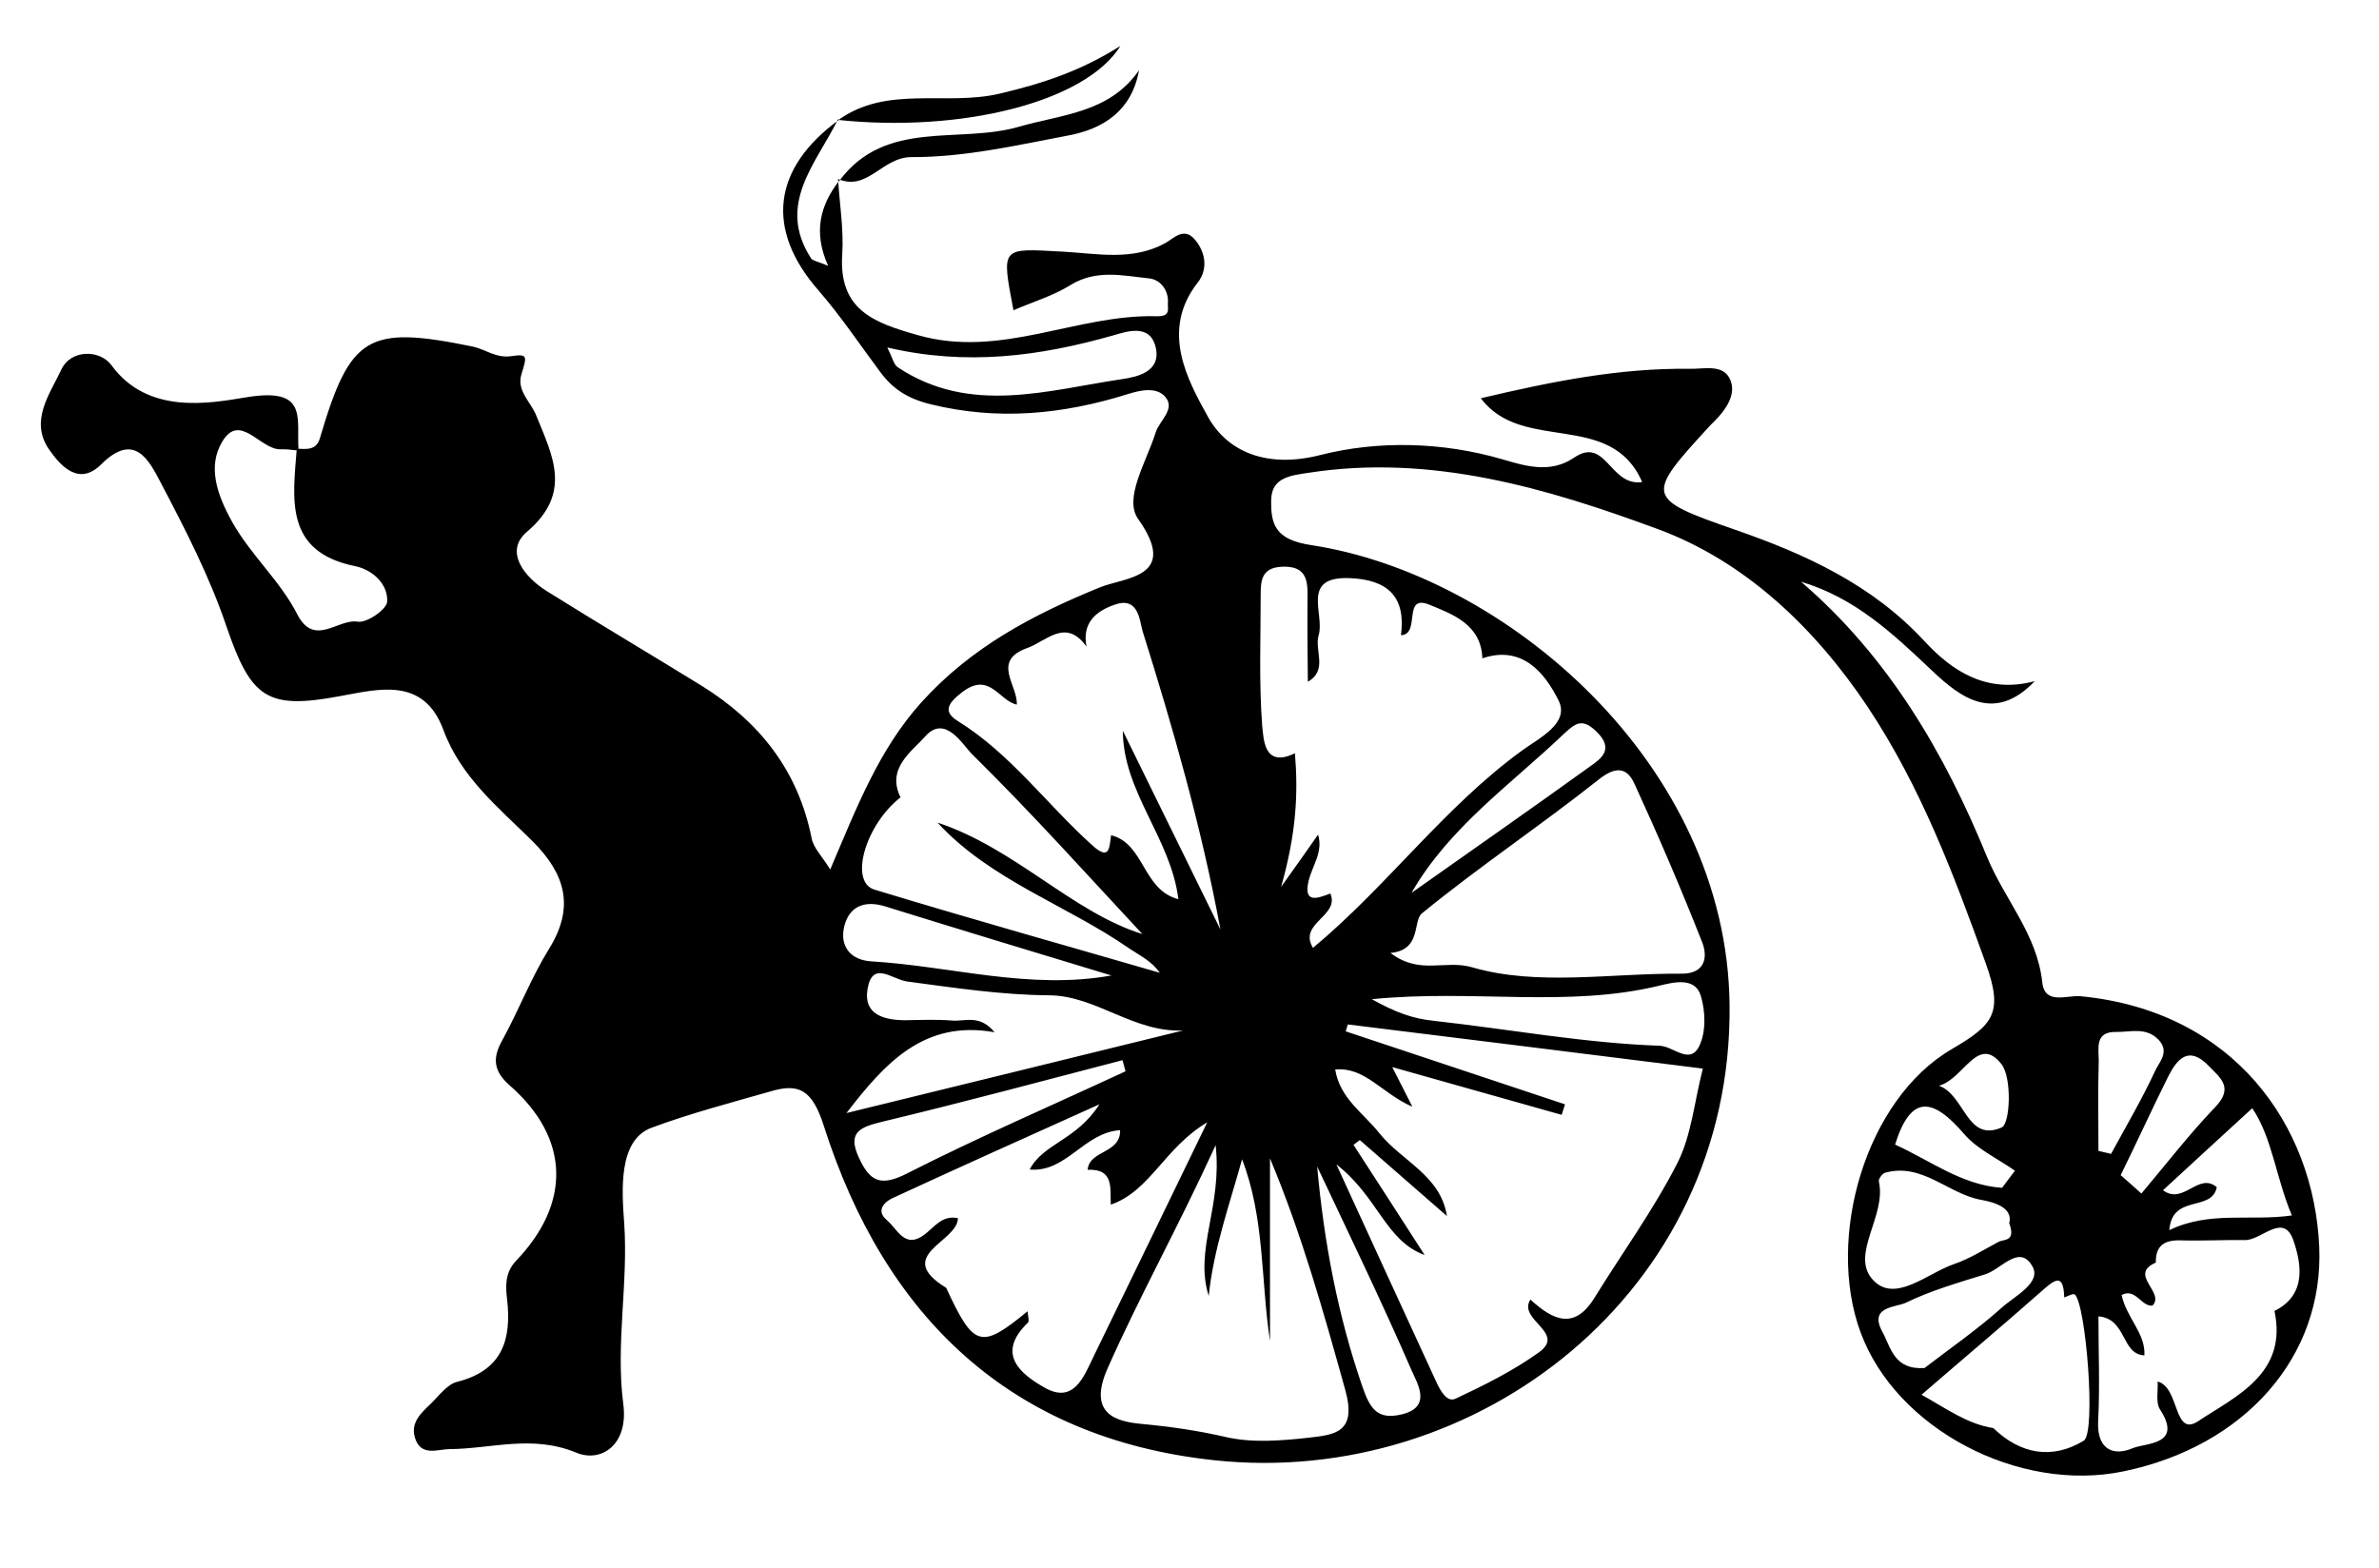
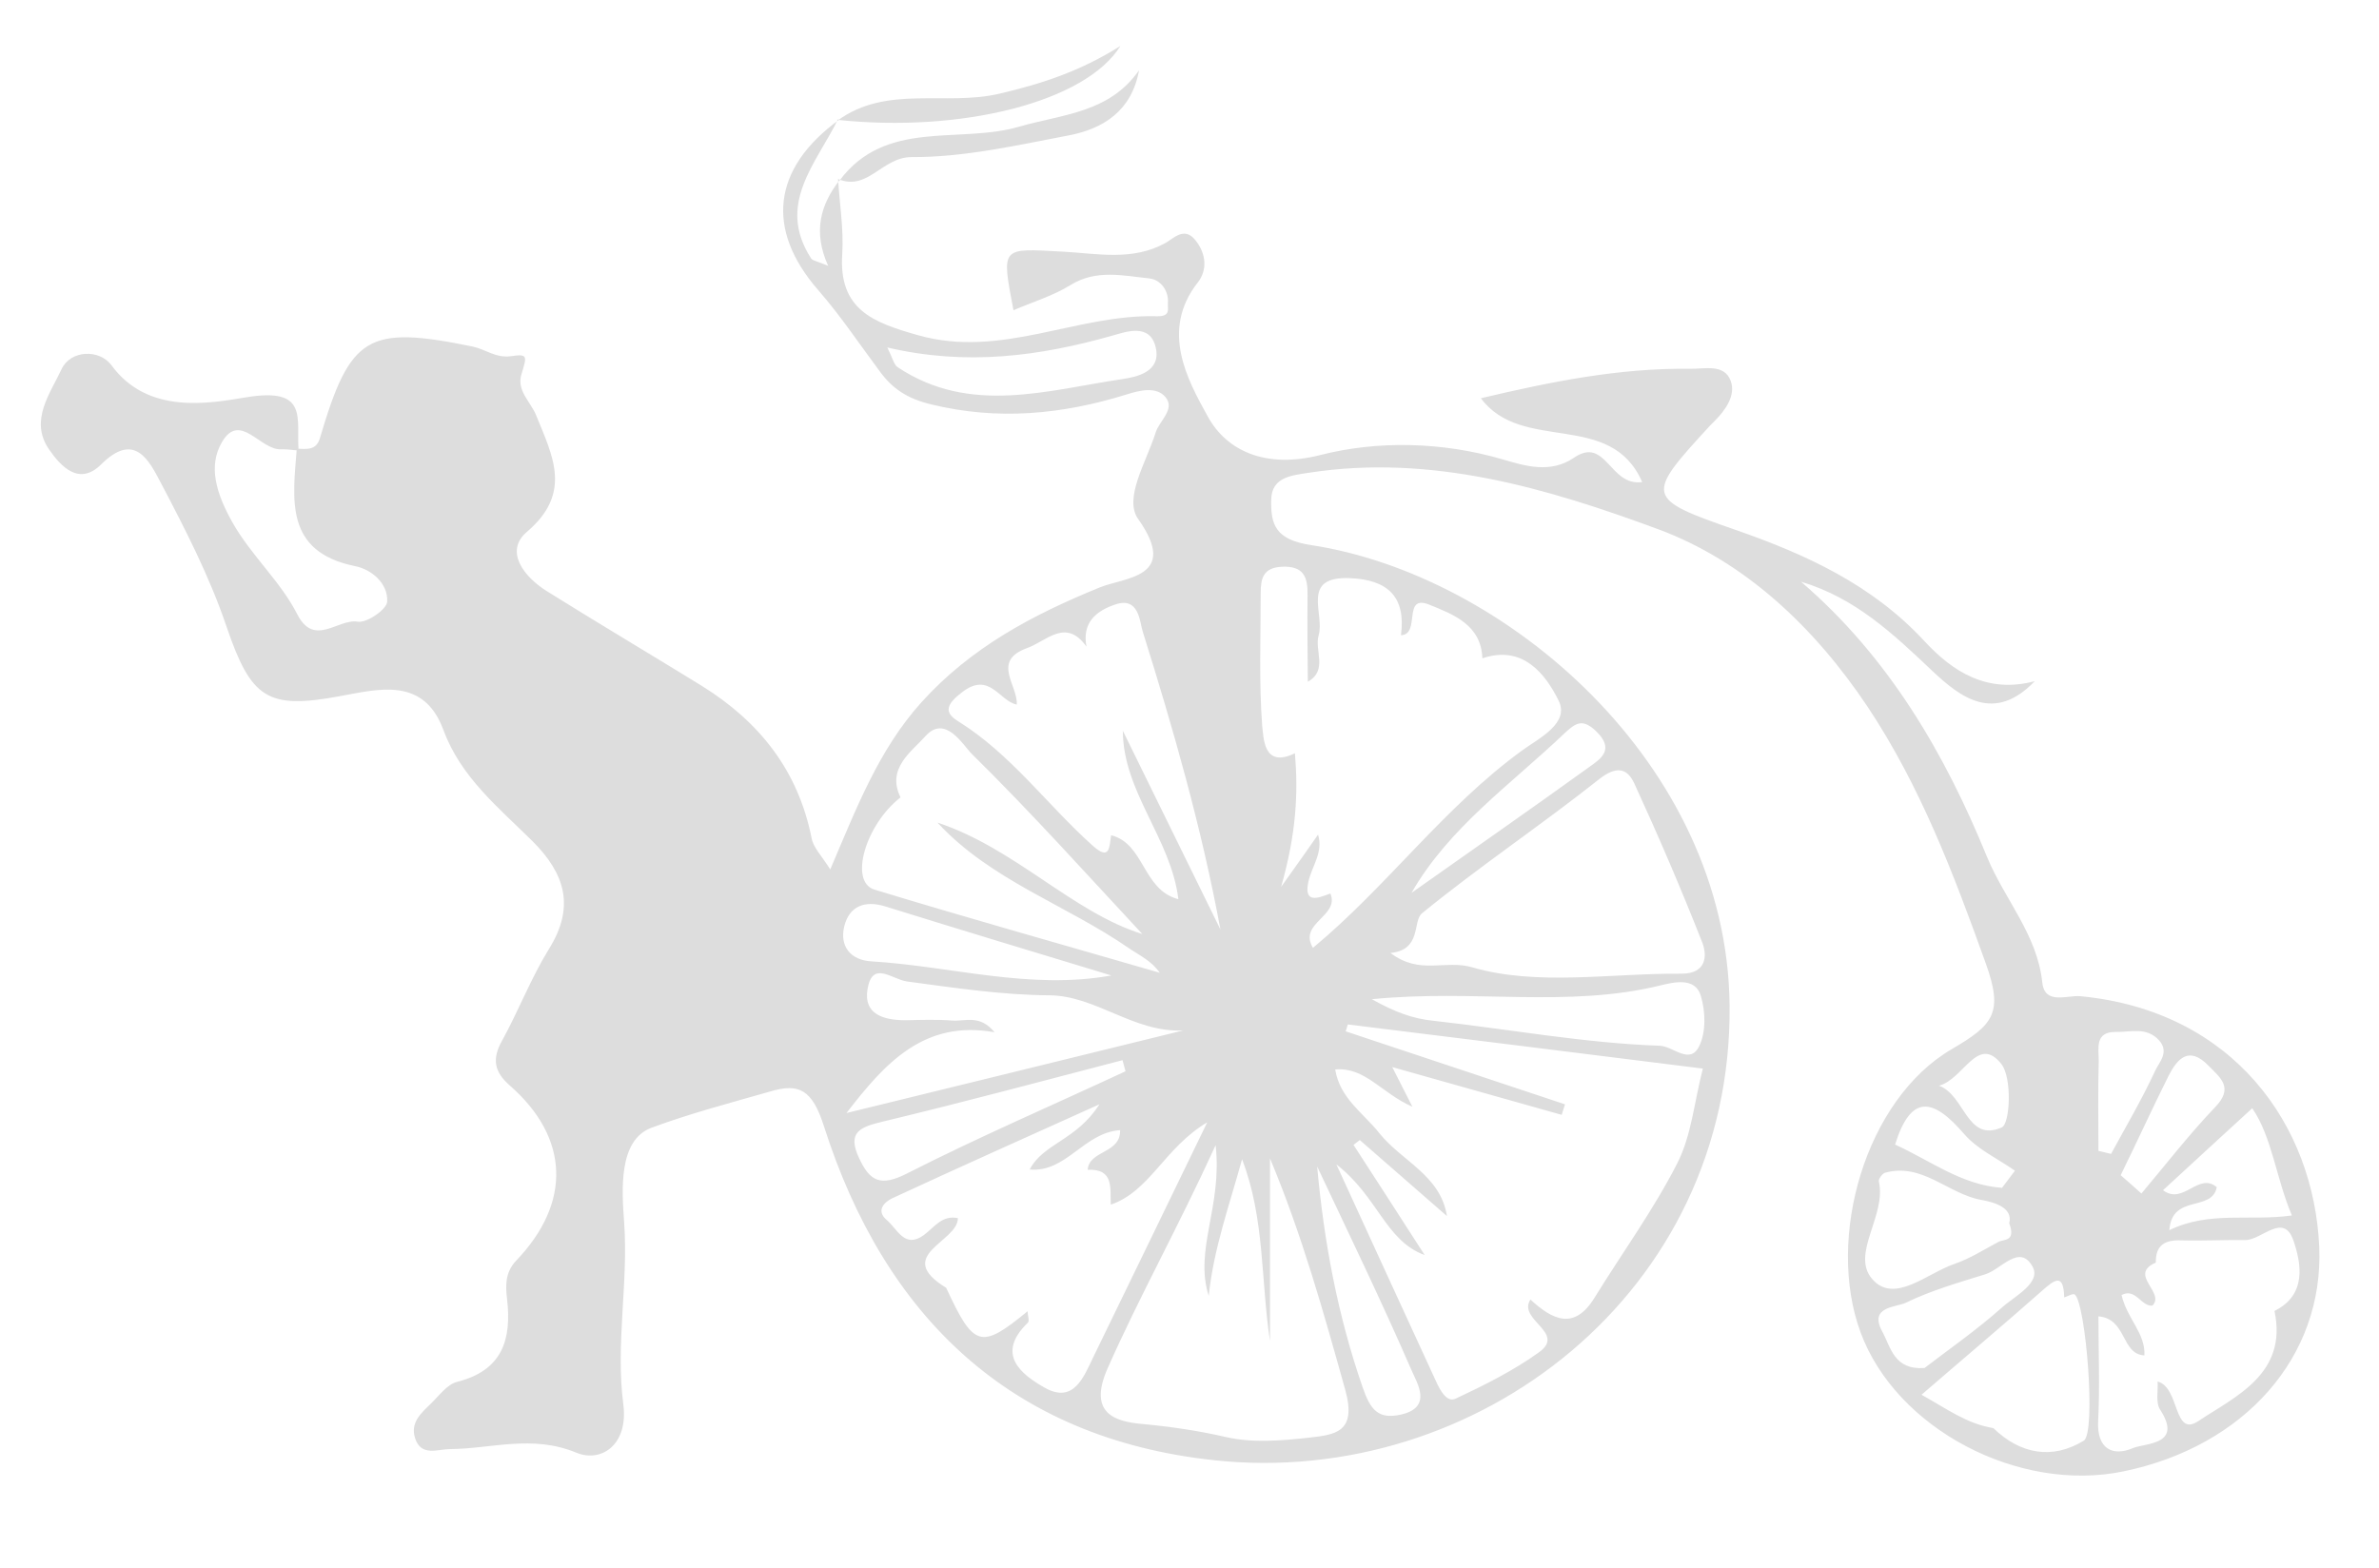
<svg xmlns="http://www.w3.org/2000/svg" version="1.1" id="Layer_1" x="0px" y="0px" viewBox="0 0 792 522" enable-background="new 0 0 792 522" xml:space="preserve">
  <g>
    <g>
-       <path d="M279,59.6c0.5,8.3,1.9,16.7,1.4,24.9c-1.3,18.6,10.3,22.9,25.2,27.1c27.7,7.9,52.9-7.1,79.6-6.3c4.6,0.1,3.5-2.5,3.6-4.2    c0.4-4.4-2.5-8-6.2-8.4c-8.7-0.9-17.6-3.1-26.2,2.2c-5.8,3.6-12.5,5.6-19,8.4c-4.1-21.5-4.2-20.6,16.6-19.5    c11.2,0.6,23,3.2,34-2.9c2.6-1.4,6.2-5.6,9.9-1c3.7,4.5,4.1,10,0.9,14.1c-12.6,16-3.5,32.4,3.3,44.7c6.2,11.3,19.1,17.5,37.5,12.8    c18.8-4.8,40.4-4.5,60.8,1.5c7.2,2.1,15.7,4.8,23.6-0.6c10.7-7.3,11.9,9.7,22.7,8.1c-10.5-24.1-39.9-9.4-53.7-27.9    c23.7-5.6,46.2-10.1,69.5-9.8c5,0.1,11.6-1.8,13.7,4.1c1.7,4.7-1.7,9.6-5.4,13.3c-0.5,0.5-0.9,0.9-1.4,1.4    c-21.7,23.6-21.9,24.3,8.3,34.8c23.6,8.2,45.6,18.3,63,37.1c9.5,10.3,21,17.5,36.7,13.3c-13.4,14-24.6,5.6-34.2-3.5    c-12.9-12.2-25.5-24.2-43.6-29.6c29.2,25.1,47.8,57.1,61.9,91.6c5.8,14.1,16.7,25.8,18.4,41.8c0.8,7.6,8.2,4.2,12.7,4.6    c51.1,4.9,77.7,43.1,79.5,83.4c1.6,36.8-25,66.5-65.1,74.8c-35,7.3-75.8-14.2-87.6-46.3c-11.6-31.4,1.6-77.5,30.4-94.3    c13.9-8.1,17.2-12.1,11.3-28.5c-10.7-29.8-21.7-58.9-39.3-85.4c-17.7-26.5-40.9-48.5-69.8-59.2c-36.8-13.6-75.4-25.1-116.2-18.8    c-6,0.9-12.4,1.5-12.6,8.9c-0.2,8.4,1.4,13.4,13.3,15.2c64.5,9.8,138.5,72.6,139.3,153.2c1,95.6-84.2,160.9-171.6,151.5    c-68-7.3-109.7-48-129.9-111.2c-3.9-12.3-8.4-14.4-17.8-11.6c-13.3,3.8-27,7.4-39.6,12.1c-11.1,4.1-9.9,20.8-9.1,31.7    c1.4,20.2-2.9,40.3-0.3,60.3c1.8,13.6-7.4,19.6-15.6,16.2c-14.8-6.1-28.2-1.3-42.2-1.2c-3.9,0-9.5,2.6-11.5-3.6    c-1.7-5.2,2-8.4,5.2-11.5c2.8-2.7,5.5-6.5,8.8-7.3c15-3.8,18.2-14,16.6-27.6c-0.5-4.3-0.7-8.8,3-12.7c18.5-19.3,17.8-40.9-2-58.3    c-5.3-4.6-6.1-8.9-2.6-15.1c5.5-10,9.6-20.8,15.6-30.5c8.7-14,5.3-25-5.5-35.8c-11.3-11.2-23.9-21.3-29.7-37.1    c-6.6-17.8-21.7-13.5-34.5-11.2c-24.1,4.5-29.5,0.8-37.7-23.2c-5.6-16.6-13.8-32.5-22-48.1c-3.8-7.2-8.6-16.9-19.7-5.9    c-7.3,7.3-13.4,0.8-17.4-5c-6.6-9.6,0.5-18.7,4.2-26.7c3-6.4,12.6-6.7,16.6-1.3c12.1,16.6,32.6,12.7,44.8,10.7    c21-3.5,16.7,7,17.5,17.7c-1.9-0.1-3.9-0.5-5.8-0.4c-6.9,0.4-13.7-12.7-19.7-2.4c-4.7,8-1.9,17.1,3.4,26.6    c6.3,11.2,16,19.6,21.7,30.8c5.7,11,13.5,1.3,20.1,2.4c3,0.5,9.7-4.1,9.8-6.7c0.3-6.1-5.2-10.7-10.7-11.8    c-23.6-4.8-20.7-22.3-19.4-39.1c3.1,0.1,6.5,0.7,7.7-3.5c10.1-34.2,15.8-37.7,50.9-30.5c4.2,0.9,7.7,3.9,12.7,3.2    c5.6-0.8,5.4-0.2,3.5,6c-1.7,5.5,3.1,9.2,4.9,13.7c5.4,13.4,12.2,25.8-3.1,38.8c-7.6,6.5-0.9,15,6.6,19.7    c17.1,10.7,34.5,21,51.7,31.6c19.1,11.9,32,28.1,36.5,50.7c0.6,3.2,3.4,5.9,6.2,10.4c8.8-20.6,16.1-39.8,30.3-55.6    c16.6-18.4,37.1-29.2,59.4-38.3c8.2-3.4,26.7-3.2,12.8-22.8c-4.9-6.9,2.8-19.1,5.8-28.7c1.2-4,6.8-7.9,3.2-12    c-3-3.4-8.3-2.2-12.7-0.8c-21.5,6.7-43,8.8-65.4,3.3c-7.7-1.9-12.6-5.1-16.8-10.8c-6.8-9.1-13.1-18.6-20.6-27.2    c-17.6-20.2-15.3-40.5,6.9-56.7l-0.3-0.2C271.7,54.5,258.4,68,270,86c0.5,0.8,2.1,1,5.7,2.5c-5.1-11.3-2.6-20.3,3.8-28.5L279,59.6    z M342.8,389.4c4.5-8.7,15.6-9.7,23.2-21.7c-25.3,11.4-47.2,21.2-69,31.3c-2.3,1.1-5.7,4-1.7,7.3c3.5,3,5.9,9.6,12.3,4.9    c3.5-2.6,6-6.7,11.3-5.6c0,8-21.7,12.3-3.9,23.2c9.2,19.9,11.5,20.6,27.1,7.8c0,1.3,0.7,3.2,0.1,3.8c-10.9,10.5-2.2,17.2,5.5,21.6    c9.8,5.6,13.1-3.6,16.4-10.4c12.2-25,24.3-50.1,37.8-77.9c-14.3,8.5-19,22.9-32.1,27.4c-0.3-5.4,1.2-12-7.7-11.6    c0.5-6.6,11-5.3,10.8-13.2C360.8,377.1,355,390.5,342.8,389.4z M663.6,475.5c9,8.7,19.6,10.6,30.1,4.2c4.2-2.5,0.7-45.8-3-48.7    c-0.6-0.4-2.3,0.6-3.5,1c-0.2-8.3-3.2-5.9-7.4-2.2c-12.9,11.4-26.1,22.5-40.1,34.6C648,469,654.8,474.1,663.6,475.5z M757.2,436.5    c10.9-5.4,8.9-15.9,6.3-23.5c-3.3-9.5-10.6,0-16.1-0.1c-7-0.1-14.1,0.3-21.2,0.1c-5.4-0.2-8.6,1.5-8.5,7.4    c-9.3,4,3.2,9.9-1.1,14.3c-3.7,0.5-5.6-6-10.3-3.5c1.8,7.9,8,12.7,7.6,20.1c-7.8-0.4-5.8-12.2-15.3-13c0,12.2,0.5,23.5-0.1,34.8    c-0.5,9.4,4.9,11.9,11.5,9.1c4.1-1.8,16.9-0.9,9.1-12.9c-1.5-2.3-0.6-6.2-0.8-9.3c7.4,1.9,5.2,18.7,13.5,13.2    C744.1,465,761.7,457.5,757.2,436.5z M299.8,265.5c-11.7,9.1-17.2,28.1-8.7,30.7c31.5,9.6,63.3,18.5,95,27.7c-2.8-4-6.6-5.7-10-8    c-21-14.6-46.2-22.7-64-42c25.8,8.5,45,29.9,68.2,37.1c-17.8-19.1-36.7-40.2-56.8-60c-3-3-8.8-13.2-15.4-5.9    C303.6,250.2,295,255.8,299.8,265.5z M361.7,215.3c-6.9-9.7-13.3-1.8-19.8,0.5c-11.9,4.3-3,12.4-3.4,18.8    c-5.9-1.2-9-11.1-18.1-4.2c-5.4,4.1-6.2,6.8-1.5,9.7c17.7,11,29.7,27.9,44.9,41.5c5.8,5.2,5.5,0.3,6.1-3.5    c11.2,2.8,10.4,18.2,22.4,21.3c-2.5-20.3-18.4-35.6-18.5-56.1c10.8,22.1,21.7,44.1,32.5,66.2c-6.3-34-15.7-66.8-25.9-99.3    c-1-3.2-1.2-11.7-9.2-8.9C364.7,203.5,360.2,207.5,361.7,215.3z M431.1,250.8c1.1,13.3,0.5,26.5-4.6,44.5    c6.3-8.8,9.3-13.1,12.3-17.4c1.8,5.8-2,10.4-3.2,15.6c-1.7,7.6,3.3,5.5,7.3,4c3.2,7.6-10.8,9.8-5.8,18.1    c24.7-20.5,43.6-46.8,69.6-65.7c5.6-4.1,16.1-9.1,12.1-16.8c-4.3-8.6-11.8-18.5-25.3-13.9c-0.4-11.2-9.7-14.6-17.5-17.8    c-9.3-3.9-2.9,9.9-9.6,10.1c1.7-12.9-4.5-18.5-17-19c-16.6-0.7-8.3,11.9-10.4,19c-1.5,5.1,3.2,11.6-3.6,15.5    c-0.1-9.6-0.2-19.2-0.1-28.8c0.1-6-1.2-9.8-8.5-9.5c-6.3,0.3-7.1,3.9-7.1,8.8c0,14.7-0.6,29.5,0.5,44.2    C420.7,245.5,420.5,256,431.1,250.8z M481.7,404.9c-9.7-8.4-19.3-16.9-29-25.3c-0.7,0.5-1.4,1.1-2.1,1.6    c7.9,12.2,15.8,24.4,23.7,36.7c-13.2-4.9-15.4-19.3-29.4-30.2c12.5,27.3,22.9,49.9,33.3,72.5c1.3,2.8,3.5,6.9,6.4,5.5    c9.6-4.5,19.2-9.3,27.7-15.4c9.3-6.6-7.2-10.8-2.8-17.6c7.4,6.8,14.6,10.4,21.4-0.7c9.2-14.9,19.6-29.2,27.5-44.7    c4.7-9.2,5.6-20.2,8.5-31.5c-40.1-5-79.1-9.9-118.2-14.7c-0.2,0.8-0.5,1.6-0.7,2.3c24.3,8.1,48.6,16.2,73,24.3    c-0.4,1.2-0.7,2.4-1.1,3.5c-18.4-5.2-36.9-10.4-56.4-15.9c2,3.9,3.5,6.9,6.7,13.2c-10.3-4.5-15.7-13.3-25.7-12.4    c1.6,9.7,9.4,14.5,14.7,21.2C466.6,386.6,479.6,391.3,481.7,404.9z M404.7,381.3c-12.7,27.8-25.4,50.4-36,74.4    c-6.7,15.2,3,17.6,11.2,18.4c9.6,0.9,18.8,2.2,28.3,4.4c8.8,2,18.4,1.2,27.5,0.2c8.6-1,16.2-1.6,12.1-16.1    c-7.2-25.8-14.4-51.6-25-76.9c0,20.3,0,40.5,0,60.8c-3.1-20.3-1.7-40.8-9.3-60.5c-4.2,15.2-9.5,29.9-11.1,45.5    C397.5,416,407,401.8,404.7,381.3z M462.9,317.3c9.9,7.5,18.1,2.1,27.3,4.8c21.6,6.3,46.3,1.9,69.7,2.1c8,0,8.6-5.8,6.8-10.4    c-7-17.8-14.6-35.5-22.6-52.9c-2.4-5.2-6-6-11.8-1.4c-19.3,15.3-39.8,29-58.9,44.6C470.2,306.7,473.4,316.3,462.9,317.3z     M393.9,343.1c-16.5,0.8-29-11.6-44.6-11.7c-15.8-0.1-31.6-2.5-47.3-4.6c-5.1-0.7-11.6-7.2-13.2,2.6c-1.4,8.4,5.5,10.3,12.7,10.3    c5.1-0.1,10.3-0.3,15.4,0.1c4.3,0.4,9.2-2.2,14.2,3.9c-23.5-4.2-36.5,10.3-49.3,26.9C319.3,361.4,356.6,352.3,393.9,343.1z     M456.7,332.7c7.7,4.3,13.6,6.5,20.7,7.2c25.1,2.8,49.9,7.4,75.2,8.3c4.5,0.2,10,6.5,13.1,0.1c2.3-4.7,2.1-11.6,0.5-16.8    c-1.9-6.3-9.2-4.4-13.4-3.4C521.9,335.7,490.5,329.3,456.7,332.7z M668.9,407.3c1.4-5.4-5.5-7.1-9.4-7.8c-11-2-19.6-12.5-32-9    c-0.9,0.3-2.2,2.1-2,2.9c2.6,11.4-9.5,24.1-2.2,32.5c7.3,8.4,18.2-1.9,27.2-5c5.3-1.8,10.1-4.9,15-7.5    C667.4,412.6,671.1,413.3,668.9,407.3z M374.7,356.7c-0.3-1.2-0.7-2.5-1-3.7c-26.5,6.9-52.9,14-79.6,20.4    c-7.4,1.8-12.3,3.3-8.1,12.2c3.6,7.8,7.2,9.6,16,5.1C325.8,378.6,350.4,368,374.7,356.7z M370,324.8c-25.1-7.6-50.2-15.2-75.3-23    c-6.8-2.1-11.9-0.1-13.6,6.5c-1.7,6.7,2,11.4,9,11.8C316.7,321.7,342.7,329.7,370,324.8z M295.4,115.7c1.8,3.6,2.2,5.8,3.5,6.6    c24.1,16,49.8,7.6,74.9,3.9c4.5-0.7,12.7-2.3,11-10.3c-1.8-8.5-10-5.4-14.3-4.2C346.2,118.6,321.9,121.9,295.4,115.7z     M438.5,388.4c2.3,25.4,6.9,49.7,15.1,73.4c2.6,7.6,5.2,10.9,12.8,9.2c10.6-2.4,5.4-10.4,3.5-14.8    C460,433.4,449.1,410.9,438.5,388.4z M763,404.7c-5.3-12.5-6.6-26.1-13.2-35.7c-10.3,9.4-20,18.4-29.7,27.3    c6.8,5.1,11.8-6.2,17.9-1c-1.7,8.4-14.9,2.1-15.8,14.3C735.6,403.1,749,406.7,763,404.7z M640.7,455.5c7.9-6.1,17.2-12.5,25.6-20    c4.3-3.9,13.3-8.3,10.4-13.7c-4.3-7.9-10.5,0.9-15.8,2.5c-9,2.8-18.1,5.4-26.5,9.5c-3.2,1.5-12.3,1.2-7.8,9.5    C629.5,448.6,630.5,456.2,640.7,455.5z M469.9,297.3c19.8-14,39.6-27.8,59.3-42c4-2.8,8.3-5.9,2.2-11.8c-4.6-4.4-6.8-2.8-10.6,0.7    C503,261.2,482.5,275.4,469.9,297.3z M706,391.3c2.3,2,4.6,4,6.9,6.1c8.1-9.6,15.8-19.6,24.5-28.7c6.4-6.6,1.8-9.8-2.3-14    c-6.4-6.5-10.2-2.2-13.1,3.4C716.5,369.1,711.4,380.3,706,391.3z M698.6,383.2c1.4,0.3,2.8,0.7,4.2,1c5-9.2,10.3-18.2,14.7-27.7    c1.2-2.7,4.9-6.2,1.2-10.2c-4.2-4.5-9.5-2.6-14.3-2.7c-7.1-0.1-5.7,5.5-5.7,9.6C698.4,363.2,698.6,373.2,698.6,383.2z     M666.5,395.5c1.4-1.9,2.9-3.8,4.3-5.7c-5.7-4-12.5-7.1-16.9-12.2c-10.3-12-17.7-13.5-23,3.5C642.6,386.4,653.1,394.6,666.5,395.5    z M645.5,361.5c8.7,3.1,9.2,19,20.9,13.9c2.8-1.2,3.5-16.5-0.1-21.1C658.4,344.3,653.7,359.4,645.5,361.5z" />
-       <path d="M279.5,60.1c15.4-20.6,39.8-12.1,59.7-17.9c14.6-4.2,30.1-4.6,40-18.8c-2.4,13.4-11.8,19.5-23.5,21.7    c-17.3,3.3-34.8,7.3-52.2,7.2c-9.9,0-14.6,11.5-24.5,7.3C279,59.6,279.5,60.1,279.5,60.1z" />
-       <path d="M278.9,40.1c16.3-11.9,35.9-4.7,53.8-8.9c14.1-3.3,27-7.5,40.3-15.9c-11.6,18.7-53,29-94.3,24.6    C278.7,39.9,278.9,40.1,278.9,40.1z" />
+       <path fill="#ddd" d="M279,59.6c0.5,8.3,1.9,16.7,1.4,24.9c-1.3,18.6,10.3,22.9,25.2,27.1c27.7,7.9,52.9-7.1,79.6-6.3c4.6,0.1,3.5-2.5,3.6-4.2    c0.4-4.4-2.5-8-6.2-8.4c-8.7-0.9-17.6-3.1-26.2,2.2c-5.8,3.6-12.5,5.6-19,8.4c-4.1-21.5-4.2-20.6,16.6-19.5    c11.2,0.6,23,3.2,34-2.9c2.6-1.4,6.2-5.6,9.9-1c3.7,4.5,4.1,10,0.9,14.1c-12.6,16-3.5,32.4,3.3,44.7c6.2,11.3,19.1,17.5,37.5,12.8    c18.8-4.8,40.4-4.5,60.8,1.5c7.2,2.1,15.7,4.8,23.6-0.6c10.7-7.3,11.9,9.7,22.7,8.1c-10.5-24.1-39.9-9.4-53.7-27.9    c23.7-5.6,46.2-10.1,69.5-9.8c5,0.1,11.6-1.8,13.7,4.1c1.7,4.7-1.7,9.6-5.4,13.3c-0.5,0.5-0.9,0.9-1.4,1.4    c-21.7,23.6-21.9,24.3,8.3,34.8c23.6,8.2,45.6,18.3,63,37.1c9.5,10.3,21,17.5,36.7,13.3c-13.4,14-24.6,5.6-34.2-3.5    c-12.9-12.2-25.5-24.2-43.6-29.6c29.2,25.1,47.8,57.1,61.9,91.6c5.8,14.1,16.7,25.8,18.4,41.8c0.8,7.6,8.2,4.2,12.7,4.6    c51.1,4.9,77.7,43.1,79.5,83.4c1.6,36.8-25,66.5-65.1,74.8c-35,7.3-75.8-14.2-87.6-46.3c-11.6-31.4,1.6-77.5,30.4-94.3    c13.9-8.1,17.2-12.1,11.3-28.5c-10.7-29.8-21.7-58.9-39.3-85.4c-17.7-26.5-40.9-48.5-69.8-59.2c-36.8-13.6-75.4-25.1-116.2-18.8    c-6,0.9-12.4,1.5-12.6,8.9c-0.2,8.4,1.4,13.4,13.3,15.2c64.5,9.8,138.5,72.6,139.3,153.2c1,95.6-84.2,160.9-171.6,151.5    c-68-7.3-109.7-48-129.9-111.2c-3.9-12.3-8.4-14.4-17.8-11.6c-13.3,3.8-27,7.4-39.6,12.1c-11.1,4.1-9.9,20.8-9.1,31.7    c1.4,20.2-2.9,40.3-0.3,60.3c1.8,13.6-7.4,19.6-15.6,16.2c-14.8-6.1-28.2-1.3-42.2-1.2c-3.9,0-9.5,2.6-11.5-3.6    c-1.7-5.2,2-8.4,5.2-11.5c2.8-2.7,5.5-6.5,8.8-7.3c15-3.8,18.2-14,16.6-27.6c-0.5-4.3-0.7-8.8,3-12.7c18.5-19.3,17.8-40.9-2-58.3    c-5.3-4.6-6.1-8.9-2.6-15.1c5.5-10,9.6-20.8,15.6-30.5c8.7-14,5.3-25-5.5-35.8c-11.3-11.2-23.9-21.3-29.7-37.1    c-6.6-17.8-21.7-13.5-34.5-11.2c-24.1,4.5-29.5,0.8-37.7-23.2c-5.6-16.6-13.8-32.5-22-48.1c-3.8-7.2-8.6-16.9-19.7-5.9    c-7.3,7.3-13.4,0.8-17.4-5c-6.6-9.6,0.5-18.7,4.2-26.7c3-6.4,12.6-6.7,16.6-1.3c12.1,16.6,32.6,12.7,44.8,10.7    c21-3.5,16.7,7,17.5,17.7c-1.9-0.1-3.9-0.5-5.8-0.4c-6.9,0.4-13.7-12.7-19.7-2.4c-4.7,8-1.9,17.1,3.4,26.6    c6.3,11.2,16,19.6,21.7,30.8c5.7,11,13.5,1.3,20.1,2.4c3,0.5,9.7-4.1,9.8-6.7c0.3-6.1-5.2-10.7-10.7-11.8    c-23.6-4.8-20.7-22.3-19.4-39.1c3.1,0.1,6.5,0.7,7.7-3.5c10.1-34.2,15.8-37.7,50.9-30.5c4.2,0.9,7.7,3.9,12.7,3.2    c5.6-0.8,5.4-0.2,3.5,6c-1.7,5.5,3.1,9.2,4.9,13.7c5.4,13.4,12.2,25.8-3.1,38.8c-7.6,6.5-0.9,15,6.6,19.7    c17.1,10.7,34.5,21,51.7,31.6c19.1,11.9,32,28.1,36.5,50.7c0.6,3.2,3.4,5.9,6.2,10.4c8.8-20.6,16.1-39.8,30.3-55.6    c16.6-18.4,37.1-29.2,59.4-38.3c8.2-3.4,26.7-3.2,12.8-22.8c-4.9-6.9,2.8-19.1,5.8-28.7c1.2-4,6.8-7.9,3.2-12    c-3-3.4-8.3-2.2-12.7-0.8c-21.5,6.7-43,8.8-65.4,3.3c-7.7-1.9-12.6-5.1-16.8-10.8c-6.8-9.1-13.1-18.6-20.6-27.2    c-17.6-20.2-15.3-40.5,6.9-56.7l-0.3-0.2C271.7,54.5,258.4,68,270,86c0.5,0.8,2.1,1,5.7,2.5c-5.1-11.3-2.6-20.3,3.8-28.5L279,59.6    z M342.8,389.4c4.5-8.7,15.6-9.7,23.2-21.7c-25.3,11.4-47.2,21.2-69,31.3c-2.3,1.1-5.7,4-1.7,7.3c3.5,3,5.9,9.6,12.3,4.9    c3.5-2.6,6-6.7,11.3-5.6c0,8-21.7,12.3-3.9,23.2c9.2,19.9,11.5,20.6,27.1,7.8c0,1.3,0.7,3.2,0.1,3.8c-10.9,10.5-2.2,17.2,5.5,21.6    c9.8,5.6,13.1-3.6,16.4-10.4c12.2-25,24.3-50.1,37.8-77.9c-14.3,8.5-19,22.9-32.1,27.4c-0.3-5.4,1.2-12-7.7-11.6    c0.5-6.6,11-5.3,10.8-13.2C360.8,377.1,355,390.5,342.8,389.4z M663.6,475.5c9,8.7,19.6,10.6,30.1,4.2c4.2-2.5,0.7-45.8-3-48.7    c-0.6-0.4-2.3,0.6-3.5,1c-0.2-8.3-3.2-5.9-7.4-2.2c-12.9,11.4-26.1,22.5-40.1,34.6C648,469,654.8,474.1,663.6,475.5z M757.2,436.5    c10.9-5.4,8.9-15.9,6.3-23.5c-3.3-9.5-10.6,0-16.1-0.1c-7-0.1-14.1,0.3-21.2,0.1c-5.4-0.2-8.6,1.5-8.5,7.4    c-9.3,4,3.2,9.9-1.1,14.3c-3.7,0.5-5.6-6-10.3-3.5c1.8,7.9,8,12.7,7.6,20.1c-7.8-0.4-5.8-12.2-15.3-13c0,12.2,0.5,23.5-0.1,34.8    c-0.5,9.4,4.9,11.9,11.5,9.1c4.1-1.8,16.9-0.9,9.1-12.9c-1.5-2.3-0.6-6.2-0.8-9.3c7.4,1.9,5.2,18.7,13.5,13.2    C744.1,465,761.7,457.5,757.2,436.5z M299.8,265.5c-11.7,9.1-17.2,28.1-8.7,30.7c31.5,9.6,63.3,18.5,95,27.7c-2.8-4-6.6-5.7-10-8    c-21-14.6-46.2-22.7-64-42c25.8,8.5,45,29.9,68.2,37.1c-17.8-19.1-36.7-40.2-56.8-60c-3-3-8.8-13.2-15.4-5.9    C303.6,250.2,295,255.8,299.8,265.5z M361.7,215.3c-6.9-9.7-13.3-1.8-19.8,0.5c-11.9,4.3-3,12.4-3.4,18.8    c-5.9-1.2-9-11.1-18.1-4.2c-5.4,4.1-6.2,6.8-1.5,9.7c17.7,11,29.7,27.9,44.9,41.5c5.8,5.2,5.5,0.3,6.1-3.5    c11.2,2.8,10.4,18.2,22.4,21.3c-2.5-20.3-18.4-35.6-18.5-56.1c10.8,22.1,21.7,44.1,32.5,66.2c-6.3-34-15.7-66.8-25.9-99.3    c-1-3.2-1.2-11.7-9.2-8.9C364.7,203.5,360.2,207.5,361.7,215.3z M431.1,250.8c1.1,13.3,0.5,26.5-4.6,44.5    c6.3-8.8,9.3-13.1,12.3-17.4c1.8,5.8-2,10.4-3.2,15.6c-1.7,7.6,3.3,5.5,7.3,4c3.2,7.6-10.8,9.8-5.8,18.1    c24.7-20.5,43.6-46.8,69.6-65.7c5.6-4.1,16.1-9.1,12.1-16.8c-4.3-8.6-11.8-18.5-25.3-13.9c-0.4-11.2-9.7-14.6-17.5-17.8    c-9.3-3.9-2.9,9.9-9.6,10.1c1.7-12.9-4.5-18.5-17-19c-16.6-0.7-8.3,11.9-10.4,19c-1.5,5.1,3.2,11.6-3.6,15.5    c-0.1-9.6-0.2-19.2-0.1-28.8c0.1-6-1.2-9.8-8.5-9.5c-6.3,0.3-7.1,3.9-7.1,8.8c0,14.7-0.6,29.5,0.5,44.2    C420.7,245.5,420.5,256,431.1,250.8z M481.7,404.9c-9.7-8.4-19.3-16.9-29-25.3c-0.7,0.5-1.4,1.1-2.1,1.6    c7.9,12.2,15.8,24.4,23.7,36.7c-13.2-4.9-15.4-19.3-29.4-30.2c12.5,27.3,22.9,49.9,33.3,72.5c1.3,2.8,3.5,6.9,6.4,5.5    c9.6-4.5,19.2-9.3,27.7-15.4c9.3-6.6-7.2-10.8-2.8-17.6c7.4,6.8,14.6,10.4,21.4-0.7c9.2-14.9,19.6-29.2,27.5-44.7    c4.7-9.2,5.6-20.2,8.5-31.5c-40.1-5-79.1-9.9-118.2-14.7c-0.2,0.8-0.5,1.6-0.7,2.3c24.3,8.1,48.6,16.2,73,24.3    c-0.4,1.2-0.7,2.4-1.1,3.5c-18.4-5.2-36.9-10.4-56.4-15.9c2,3.9,3.5,6.9,6.7,13.2c-10.3-4.5-15.7-13.3-25.7-12.4    c1.6,9.7,9.4,14.5,14.7,21.2C466.6,386.6,479.6,391.3,481.7,404.9z M404.7,381.3c-12.7,27.8-25.4,50.4-36,74.4    c-6.7,15.2,3,17.6,11.2,18.4c9.6,0.9,18.8,2.2,28.3,4.4c8.8,2,18.4,1.2,27.5,0.2c8.6-1,16.2-1.6,12.1-16.1    c-7.2-25.8-14.4-51.6-25-76.9c0,20.3,0,40.5,0,60.8c-3.1-20.3-1.7-40.8-9.3-60.5c-4.2,15.2-9.5,29.9-11.1,45.5    C397.5,416,407,401.8,404.7,381.3z M462.9,317.3c9.9,7.5,18.1,2.1,27.3,4.8c21.6,6.3,46.3,1.9,69.7,2.1c8,0,8.6-5.8,6.8-10.4    c-7-17.8-14.6-35.5-22.6-52.9c-2.4-5.2-6-6-11.8-1.4c-19.3,15.3-39.8,29-58.9,44.6C470.2,306.7,473.4,316.3,462.9,317.3z     M393.9,343.1c-16.5,0.8-29-11.6-44.6-11.7c-15.8-0.1-31.6-2.5-47.3-4.6c-5.1-0.7-11.6-7.2-13.2,2.6c-1.4,8.4,5.5,10.3,12.7,10.3    c5.1-0.1,10.3-0.3,15.4,0.1c4.3,0.4,9.2-2.2,14.2,3.9c-23.5-4.2-36.5,10.3-49.3,26.9C319.3,361.4,356.6,352.3,393.9,343.1z     M456.7,332.7c7.7,4.3,13.6,6.5,20.7,7.2c25.1,2.8,49.9,7.4,75.2,8.3c4.5,0.2,10,6.5,13.1,0.1c2.3-4.7,2.1-11.6,0.5-16.8    c-1.9-6.3-9.2-4.4-13.4-3.4C521.9,335.7,490.5,329.3,456.7,332.7z M668.9,407.3c1.4-5.4-5.5-7.1-9.4-7.8c-11-2-19.6-12.5-32-9    c-0.9,0.3-2.2,2.1-2,2.9c2.6,11.4-9.5,24.1-2.2,32.5c7.3,8.4,18.2-1.9,27.2-5c5.3-1.8,10.1-4.9,15-7.5    C667.4,412.6,671.1,413.3,668.9,407.3z M374.7,356.7c-0.3-1.2-0.7-2.5-1-3.7c-26.5,6.9-52.9,14-79.6,20.4    c-7.4,1.8-12.3,3.3-8.1,12.2c3.6,7.8,7.2,9.6,16,5.1C325.8,378.6,350.4,368,374.7,356.7z M370,324.8c-25.1-7.6-50.2-15.2-75.3-23    c-6.8-2.1-11.9-0.1-13.6,6.5c-1.7,6.7,2,11.4,9,11.8C316.7,321.7,342.7,329.7,370,324.8z M295.4,115.7c1.8,3.6,2.2,5.8,3.5,6.6    c24.1,16,49.8,7.6,74.9,3.9c4.5-0.7,12.7-2.3,11-10.3c-1.8-8.5-10-5.4-14.3-4.2C346.2,118.6,321.9,121.9,295.4,115.7z     M438.5,388.4c2.3,25.4,6.9,49.7,15.1,73.4c2.6,7.6,5.2,10.9,12.8,9.2c10.6-2.4,5.4-10.4,3.5-14.8    C460,433.4,449.1,410.9,438.5,388.4z M763,404.7c-5.3-12.5-6.6-26.1-13.2-35.7c-10.3,9.4-20,18.4-29.7,27.3    c6.8,5.1,11.8-6.2,17.9-1c-1.7,8.4-14.9,2.1-15.8,14.3C735.6,403.1,749,406.7,763,404.7z M640.7,455.5c7.9-6.1,17.2-12.5,25.6-20    c4.3-3.9,13.3-8.3,10.4-13.7c-4.3-7.9-10.5,0.9-15.8,2.5c-9,2.8-18.1,5.4-26.5,9.5c-3.2,1.5-12.3,1.2-7.8,9.5    C629.5,448.6,630.5,456.2,640.7,455.5z M469.9,297.3c19.8-14,39.6-27.8,59.3-42c4-2.8,8.3-5.9,2.2-11.8c-4.6-4.4-6.8-2.8-10.6,0.7    C503,261.2,482.5,275.4,469.9,297.3z M706,391.3c2.3,2,4.6,4,6.9,6.1c8.1-9.6,15.8-19.6,24.5-28.7c6.4-6.6,1.8-9.8-2.3-14    c-6.4-6.5-10.2-2.2-13.1,3.4C716.5,369.1,711.4,380.3,706,391.3z M698.6,383.2c1.4,0.3,2.8,0.7,4.2,1c5-9.2,10.3-18.2,14.7-27.7    c1.2-2.7,4.9-6.2,1.2-10.2c-4.2-4.5-9.5-2.6-14.3-2.7c-7.1-0.1-5.7,5.5-5.7,9.6C698.4,363.2,698.6,373.2,698.6,383.2z     M666.5,395.5c1.4-1.9,2.9-3.8,4.3-5.7c-5.7-4-12.5-7.1-16.9-12.2c-10.3-12-17.7-13.5-23,3.5C642.6,386.4,653.1,394.6,666.5,395.5    z M645.5,361.5c8.7,3.1,9.2,19,20.9,13.9c2.8-1.2,3.5-16.5-0.1-21.1C658.4,344.3,653.7,359.4,645.5,361.5z" />
+       <path fill="#ddd" d="M279.5,60.1c15.4-20.6,39.8-12.1,59.7-17.9c14.6-4.2,30.1-4.6,40-18.8c-2.4,13.4-11.8,19.5-23.5,21.7    c-17.3,3.3-34.8,7.3-52.2,7.2c-9.9,0-14.6,11.5-24.5,7.3C279,59.6,279.5,60.1,279.5,60.1z" />
+       <path fill="#ddd" d="M278.9,40.1c16.3-11.9,35.9-4.7,53.8-8.9c14.1-3.3,27-7.5,40.3-15.9c-11.6,18.7-53,29-94.3,24.6    C278.7,39.9,278.9,40.1,278.9,40.1z" />
    </g>
  </g>
</svg>
